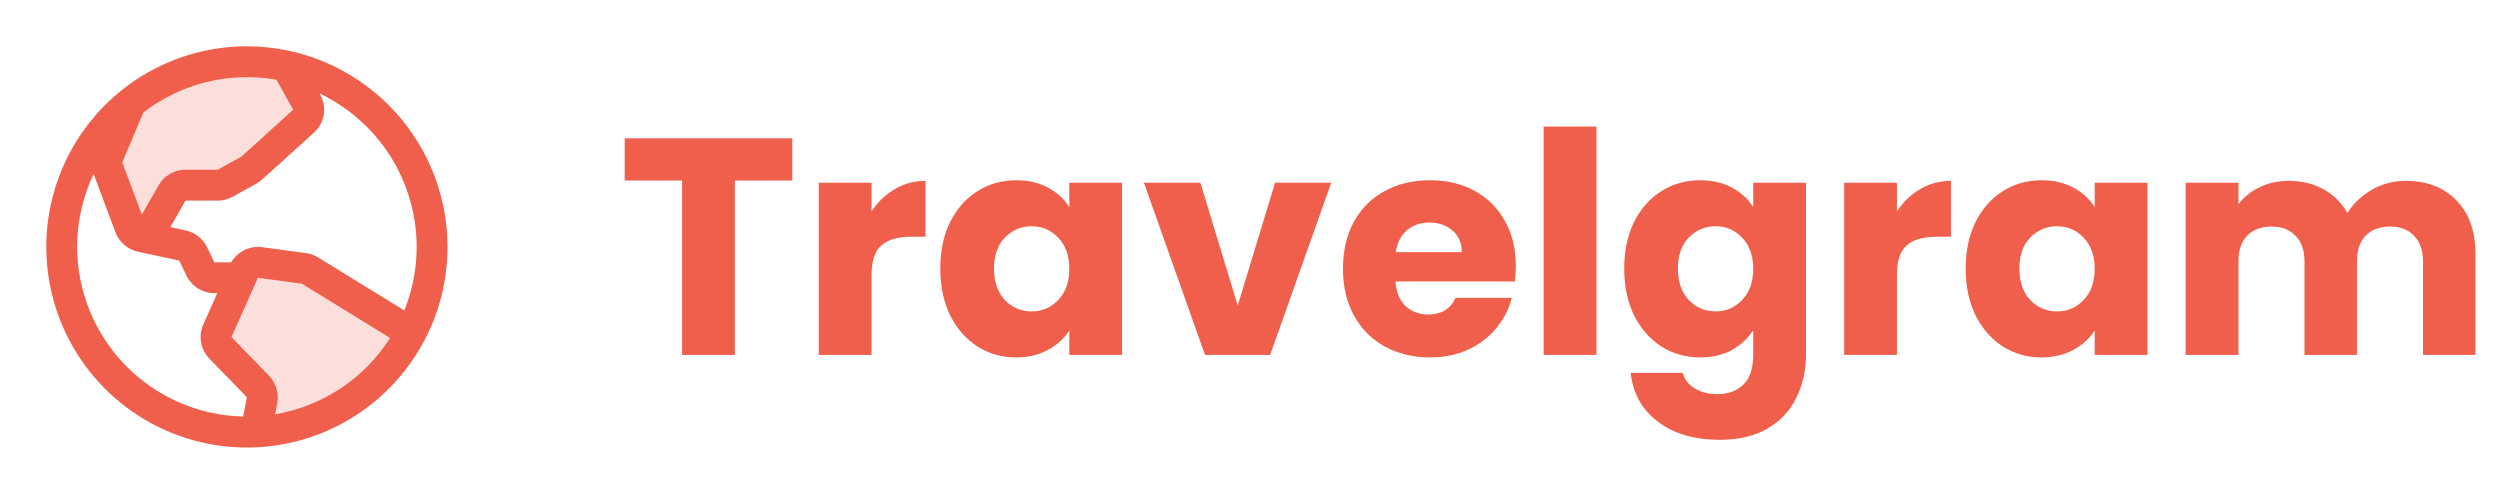
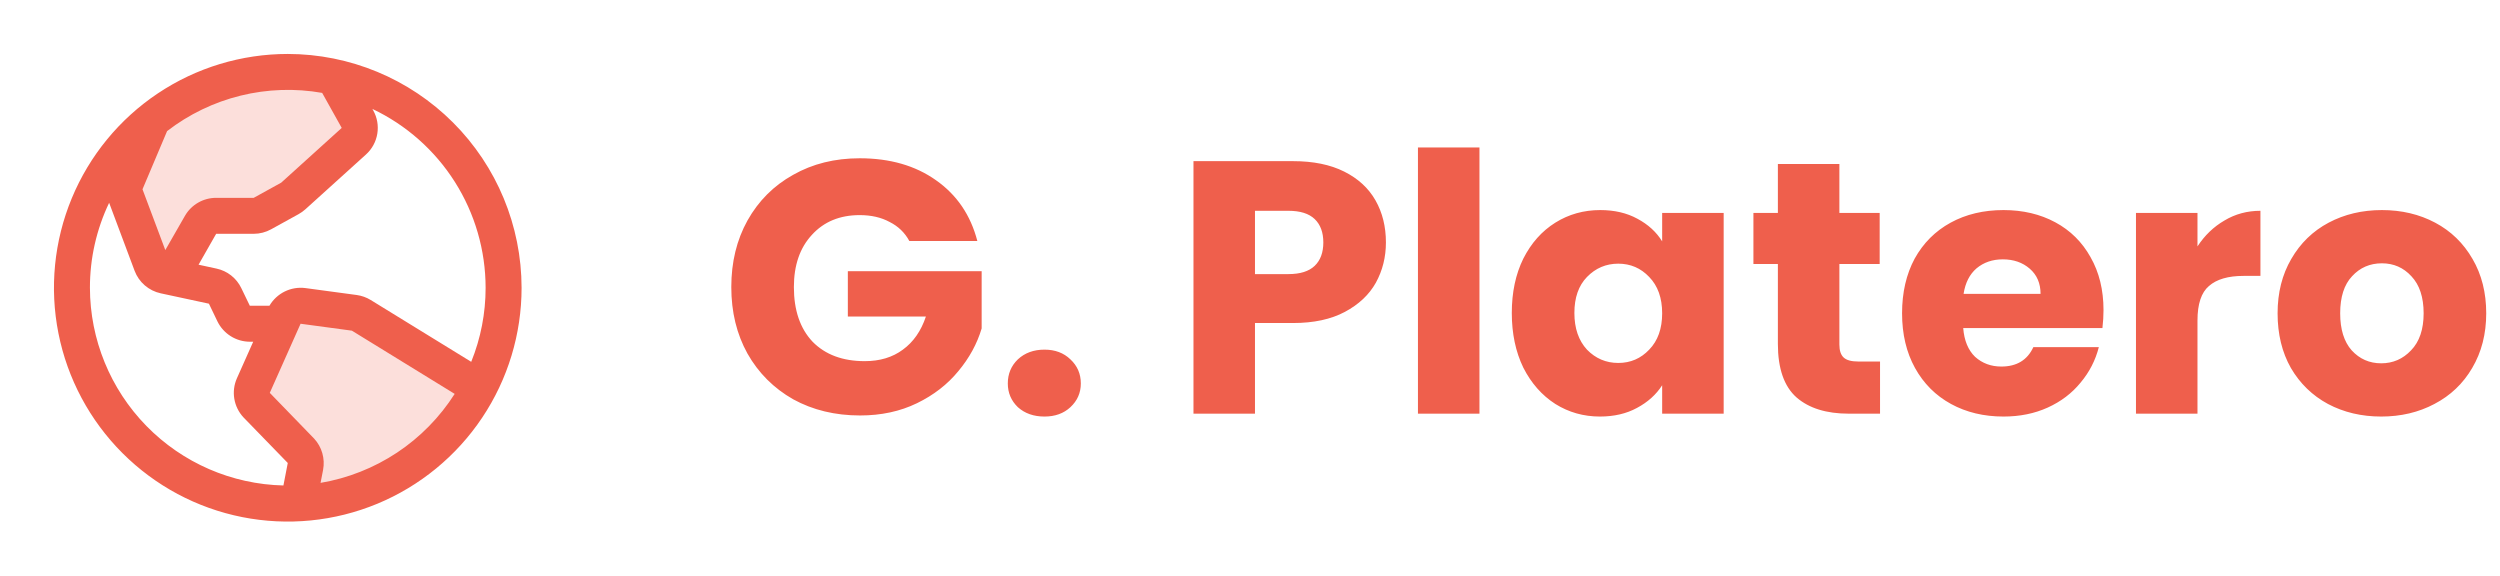
- <svg xmlns="http://www.w3.org/2000/svg" width="162" height="32" viewBox="0 0 162 32" fill="none">
+ <svg xmlns="http://www.w3.org/2000/svg" width="139" height="32" viewBox="0 0 139 32" fill="none">
  <path opacity="0.2" d="M26.636 21.56C25.667 23.415 24.229 24.983 22.466 26.111C20.703 27.238 18.675 27.885 16.585 27.986L16.981 25.931C17.011 25.777 17.003 25.618 16.96 25.467C16.917 25.316 16.838 25.177 16.731 25.062L14.264 22.521C14.131 22.378 14.043 22.198 14.011 22.005C13.979 21.812 14.004 21.614 14.084 21.435L15.796 17.593C15.884 17.395 16.034 17.231 16.223 17.126C16.412 17.021 16.63 16.98 16.844 17.009L19.696 17.394C19.834 17.413 19.967 17.46 20.086 17.532L26.636 21.56ZM14.589 11.875L16.125 11.03C16.193 10.993 16.256 10.948 16.312 10.896L19.676 7.855C19.844 7.703 19.954 7.498 19.991 7.275C20.027 7.051 19.986 6.822 19.875 6.625L18.562 4.274C17.721 4.091 16.861 4 16 4C13.261 3.996 10.603 4.933 8.473 6.654L7 10.135C6.901 10.371 6.895 10.636 6.985 10.875L8.423 14.709C8.482 14.865 8.579 15.005 8.706 15.114C8.833 15.223 8.985 15.299 9.149 15.334L9.485 15.406L11.15 12.5C11.238 12.348 11.364 12.221 11.517 12.134C11.669 12.046 11.842 12 12.018 12H14.106C14.275 12 14.441 11.957 14.589 11.875Z" fill="#EF5F4C" />
  <path d="M16 3C13.429 3 10.915 3.762 8.778 5.191C6.64 6.619 4.974 8.65 3.99 11.025C3.006 13.401 2.748 16.014 3.25 18.536C3.751 21.058 4.99 23.374 6.808 25.192C8.626 27.011 10.942 28.249 13.464 28.75C15.986 29.252 18.599 28.994 20.975 28.01C23.35 27.026 25.381 25.36 26.809 23.222C28.238 21.085 29 18.571 29 16C28.996 12.553 27.626 9.249 25.188 6.812C22.751 4.374 19.447 3.004 16 3ZM27 16C27.001 17.411 26.73 18.809 26.2 20.117L20.613 16.681C20.375 16.535 20.109 16.44 19.832 16.402L16.98 16.017C16.587 15.966 16.188 16.032 15.832 16.207C15.476 16.382 15.18 16.658 14.98 17H13.89L13.415 16.017C13.284 15.744 13.091 15.504 12.853 15.316C12.615 15.128 12.337 14.998 12.04 14.934L11.04 14.717L12.018 13H14.106C14.444 12.999 14.777 12.913 15.072 12.75L16.604 11.905C16.738 11.83 16.864 11.74 16.979 11.637L20.343 8.595C20.68 8.293 20.904 7.885 20.978 7.438C21.052 6.991 20.972 6.532 20.75 6.138L20.705 6.056C22.587 6.949 24.178 8.357 25.292 10.117C26.406 11.877 26.998 13.917 27 16ZM17.914 5.168L19 7.112L15.636 10.155L14.106 11H12.018C11.666 10.999 11.32 11.092 11.016 11.267C10.711 11.443 10.458 11.695 10.283 12L9.191 13.904L7.923 10.524L9.29 7.29C10.5 6.355 11.893 5.683 13.378 5.317C14.863 4.951 16.409 4.899 17.915 5.165L17.914 5.168ZM5 16C4.998 14.365 5.363 12.751 6.068 11.275L7.485 15.059C7.603 15.372 7.798 15.651 8.052 15.869C8.306 16.087 8.61 16.239 8.938 16.309L11.616 16.885L12.092 17.875C12.258 18.212 12.514 18.495 12.832 18.694C13.15 18.893 13.517 18.999 13.893 19H14.078L13.174 21.029C13.014 21.386 12.963 21.782 13.027 22.168C13.091 22.554 13.266 22.913 13.531 23.2L13.549 23.218L16 25.742L15.758 26.992C12.885 26.926 10.152 25.739 8.142 23.685C6.132 21.631 5.005 18.873 5 16ZM17.823 26.848L17.964 26.121C18.022 25.813 18.007 25.495 17.92 25.193C17.833 24.891 17.677 24.614 17.464 24.384C17.458 24.378 17.452 24.372 17.446 24.366L15 21.843L16.712 18L19.565 18.385L25.28 21.9C24.452 23.2 23.36 24.312 22.076 25.165C20.791 26.017 19.342 26.59 17.823 26.848Z" fill="#EF5F4C" />
-   <path d="M51.34 8.96V11.7H47.62V23H44.2V11.7H40.48V8.96H51.34ZM56.476 13.7C56.876 13.087 57.376 12.607 57.976 12.26C58.576 11.9 59.243 11.72 59.976 11.72V15.34H59.036C58.183 15.34 57.543 15.527 57.116 15.9C56.69 16.26 56.476 16.9 56.476 17.82V23H53.056V11.84H56.476V13.7ZM60.931 17.4C60.931 16.253 61.144 15.247 61.571 14.38C62.011 13.513 62.604 12.847 63.351 12.38C64.098 11.913 64.931 11.68 65.851 11.68C66.638 11.68 67.324 11.84 67.911 12.16C68.511 12.48 68.971 12.9 69.291 13.42V11.84H72.711V23H69.291V21.42C68.958 21.94 68.491 22.36 67.891 22.68C67.304 23 66.618 23.16 65.831 23.16C64.924 23.16 64.098 22.927 63.351 22.46C62.604 21.98 62.011 21.307 61.571 20.44C61.144 19.56 60.931 18.547 60.931 17.4ZM69.291 17.42C69.291 16.567 69.051 15.893 68.571 15.4C68.104 14.907 67.531 14.66 66.851 14.66C66.171 14.66 65.591 14.907 65.111 15.4C64.644 15.88 64.411 16.547 64.411 17.4C64.411 18.253 64.644 18.933 65.111 19.44C65.591 19.933 66.171 20.18 66.851 20.18C67.531 20.18 68.104 19.933 68.571 19.44C69.051 18.947 69.291 18.273 69.291 17.42ZM80.205 19.8L82.625 11.84H86.265L82.305 23H78.085L74.125 11.84H77.785L80.205 19.8ZM98.225 17.24C98.225 17.56 98.205 17.893 98.165 18.24H90.425C90.478 18.933 90.698 19.467 91.085 19.84C91.485 20.2 91.972 20.38 92.545 20.38C93.398 20.38 93.992 20.02 94.325 19.3H97.965C97.778 20.033 97.438 20.693 96.945 21.28C96.465 21.867 95.858 22.327 95.125 22.66C94.391 22.993 93.572 23.16 92.665 23.16C91.572 23.16 90.598 22.927 89.745 22.46C88.891 21.993 88.225 21.327 87.745 20.46C87.265 19.593 87.025 18.58 87.025 17.42C87.025 16.26 87.258 15.247 87.725 14.38C88.205 13.513 88.871 12.847 89.725 12.38C90.578 11.913 91.558 11.68 92.665 11.68C93.745 11.68 94.705 11.907 95.545 12.36C96.385 12.813 97.038 13.46 97.505 14.3C97.985 15.14 98.225 16.12 98.225 17.24ZM94.725 16.34C94.725 15.753 94.525 15.287 94.125 14.94C93.725 14.593 93.225 14.42 92.625 14.42C92.052 14.42 91.565 14.587 91.165 14.92C90.778 15.253 90.538 15.727 90.445 16.34H94.725ZM103.449 8.2V23H100.029V8.2H103.449ZM110.168 11.68C110.954 11.68 111.641 11.84 112.228 12.16C112.828 12.48 113.288 12.9 113.608 13.42V11.84H117.028V22.98C117.028 24.007 116.821 24.933 116.408 25.76C116.008 26.6 115.388 27.267 114.548 27.76C113.721 28.253 112.688 28.5 111.448 28.5C109.794 28.5 108.454 28.107 107.428 27.32C106.401 26.547 105.814 25.493 105.668 24.16H109.048C109.154 24.587 109.408 24.92 109.808 25.16C110.208 25.413 110.701 25.54 111.288 25.54C111.994 25.54 112.554 25.333 112.968 24.92C113.394 24.52 113.608 23.873 113.608 22.98V21.4C113.274 21.92 112.814 22.347 112.228 22.68C111.641 23 110.954 23.16 110.168 23.16C109.248 23.16 108.414 22.927 107.668 22.46C106.921 21.98 106.328 21.307 105.888 20.44C105.461 19.56 105.248 18.547 105.248 17.4C105.248 16.253 105.461 15.247 105.888 14.38C106.328 13.513 106.921 12.847 107.668 12.38C108.414 11.913 109.248 11.68 110.168 11.68ZM113.608 17.42C113.608 16.567 113.368 15.893 112.888 15.4C112.421 14.907 111.848 14.66 111.168 14.66C110.488 14.66 109.908 14.907 109.428 15.4C108.961 15.88 108.728 16.547 108.728 17.4C108.728 18.253 108.961 18.933 109.428 19.44C109.908 19.933 110.488 20.18 111.168 20.18C111.848 20.18 112.421 19.933 112.888 19.44C113.368 18.947 113.608 18.273 113.608 17.42ZM122.922 13.7C123.322 13.087 123.822 12.607 124.422 12.26C125.022 11.9 125.688 11.72 126.422 11.72V15.34H125.482C124.628 15.34 123.988 15.527 123.562 15.9C123.135 16.26 122.922 16.9 122.922 17.82V23H119.502V11.84H122.922V13.7ZM127.376 17.4C127.376 16.253 127.59 15.247 128.016 14.38C128.456 13.513 129.05 12.847 129.796 12.38C130.543 11.913 131.376 11.68 132.296 11.68C133.083 11.68 133.77 11.84 134.356 12.16C134.956 12.48 135.416 12.9 135.736 13.42V11.84H139.156V23H135.736V21.42C135.403 21.94 134.936 22.36 134.336 22.68C133.75 23 133.063 23.16 132.276 23.16C131.37 23.16 130.543 22.927 129.796 22.46C129.05 21.98 128.456 21.307 128.016 20.44C127.59 19.56 127.376 18.547 127.376 17.4ZM135.736 17.42C135.736 16.567 135.496 15.893 135.016 15.4C134.55 14.907 133.976 14.66 133.296 14.66C132.616 14.66 132.036 14.907 131.556 15.4C131.09 15.88 130.856 16.547 130.856 17.4C130.856 18.253 131.09 18.933 131.556 19.44C132.036 19.933 132.616 20.18 133.296 20.18C133.976 20.18 134.55 19.933 135.016 19.44C135.496 18.947 135.736 18.273 135.736 17.42ZM155.871 11.72C157.257 11.72 158.357 12.14 159.171 12.98C159.997 13.82 160.411 14.987 160.411 16.48V23H157.011V16.94C157.011 16.22 156.817 15.667 156.431 15.28C156.057 14.88 155.537 14.68 154.871 14.68C154.204 14.68 153.677 14.88 153.291 15.28C152.917 15.667 152.731 16.22 152.731 16.94V23H149.331V16.94C149.331 16.22 149.137 15.667 148.751 15.28C148.377 14.88 147.857 14.68 147.191 14.68C146.524 14.68 145.997 14.88 145.611 15.28C145.237 15.667 145.051 16.22 145.051 16.94V23H141.631V11.84H145.051V13.24C145.397 12.773 145.851 12.407 146.411 12.14C146.971 11.86 147.604 11.72 148.311 11.72C149.151 11.72 149.897 11.9 150.551 12.26C151.217 12.62 151.737 13.133 152.111 13.8C152.497 13.187 153.024 12.687 153.691 12.3C154.357 11.913 155.084 11.72 155.871 11.72Z" fill="#EF5F4C" />
+   <path d="M50.56 13.4C50.307 12.933 49.94 12.58 49.46 12.34C48.993 12.087 48.44 11.96 47.8 11.96C46.693 11.96 45.807 12.327 45.14 13.06C44.473 13.78 44.14 14.747 44.14 15.96C44.14 17.253 44.487 18.267 45.18 19C45.887 19.72 46.853 20.08 48.08 20.08C48.92 20.08 49.627 19.867 50.2 19.44C50.787 19.013 51.213 18.4 51.48 17.6H47.14V15.08H54.58V18.26C54.327 19.113 53.893 19.907 53.28 20.64C52.68 21.373 51.913 21.967 50.98 22.42C50.047 22.873 48.993 23.1 47.82 23.1C46.433 23.1 45.193 22.8 44.1 22.2C43.02 21.587 42.173 20.74 41.56 19.66C40.96 18.58 40.66 17.347 40.66 15.96C40.66 14.573 40.96 13.34 41.56 12.26C42.173 11.167 43.02 10.32 44.1 9.72C45.18 9.107 46.413 8.8 47.8 8.8C49.48 8.8 50.893 9.207 52.04 10.02C53.2 10.833 53.967 11.96 54.34 13.4H50.56ZM58.074 23.16C57.474 23.16 56.981 22.987 56.594 22.64C56.221 22.28 56.034 21.84 56.034 21.32C56.034 20.787 56.221 20.34 56.594 19.98C56.981 19.62 57.474 19.44 58.074 19.44C58.661 19.44 59.141 19.62 59.514 19.98C59.901 20.34 60.094 20.787 60.094 21.32C60.094 21.84 59.901 22.28 59.514 22.64C59.141 22.987 58.661 23.16 58.074 23.16ZM77.057 13.48C77.057 14.293 76.871 15.04 76.497 15.72C76.124 16.387 75.55 16.927 74.777 17.34C74.004 17.753 73.044 17.96 71.897 17.96H69.777V23H66.357V8.96H71.897C73.017 8.96 73.964 9.153 74.737 9.54C75.51 9.927 76.091 10.46 76.477 11.14C76.864 11.82 77.057 12.6 77.057 13.48ZM71.637 15.24C72.29 15.24 72.777 15.087 73.097 14.78C73.417 14.473 73.577 14.04 73.577 13.48C73.577 12.92 73.417 12.487 73.097 12.18C72.777 11.873 72.29 11.72 71.637 11.72H69.777V15.24H71.637ZM82.258 8.2V23H78.838V8.2H82.258ZM84.056 17.4C84.056 16.253 84.269 15.247 84.696 14.38C85.136 13.513 85.729 12.847 86.476 12.38C87.223 11.913 88.056 11.68 88.976 11.68C89.763 11.68 90.449 11.84 91.036 12.16C91.636 12.48 92.096 12.9 92.416 13.42V11.84H95.836V23H92.416V21.42C92.083 21.94 91.616 22.36 91.016 22.68C90.429 23 89.743 23.16 88.956 23.16C88.049 23.16 87.223 22.927 86.476 22.46C85.729 21.98 85.136 21.307 84.696 20.44C84.269 19.56 84.056 18.547 84.056 17.4ZM92.416 17.42C92.416 16.567 92.176 15.893 91.696 15.4C91.229 14.907 90.656 14.66 89.976 14.66C89.296 14.66 88.716 14.907 88.236 15.4C87.769 15.88 87.536 16.547 87.536 17.4C87.536 18.253 87.769 18.933 88.236 19.44C88.716 19.933 89.296 20.18 89.976 20.18C90.656 20.18 91.229 19.933 91.696 19.44C92.176 18.947 92.416 18.273 92.416 17.42ZM104.53 20.1V23H102.79C101.55 23 100.584 22.7 99.89 22.1C99.197 21.487 98.85 20.493 98.85 19.12V14.68H97.49V11.84H98.85V9.12H102.27V11.84H104.51V14.68H102.27V19.16C102.27 19.493 102.35 19.733 102.51 19.88C102.67 20.027 102.937 20.1 103.31 20.1H104.53ZM116.955 17.24C116.955 17.56 116.935 17.893 116.895 18.24H109.155C109.209 18.933 109.429 19.467 109.815 19.84C110.215 20.2 110.702 20.38 111.275 20.38C112.129 20.38 112.722 20.02 113.055 19.3H116.695C116.509 20.033 116.169 20.693 115.675 21.28C115.195 21.867 114.589 22.327 113.855 22.66C113.122 22.993 112.302 23.16 111.395 23.16C110.302 23.16 109.329 22.927 108.475 22.46C107.622 21.993 106.955 21.327 106.475 20.46C105.995 19.593 105.755 18.58 105.755 17.42C105.755 16.26 105.989 15.247 106.455 14.38C106.935 13.513 107.602 12.847 108.455 12.38C109.309 11.913 110.289 11.68 111.395 11.68C112.475 11.68 113.435 11.907 114.275 12.36C115.115 12.813 115.769 13.46 116.235 14.3C116.715 15.14 116.955 16.12 116.955 17.24ZM113.455 16.34C113.455 15.753 113.255 15.287 112.855 14.94C112.455 14.593 111.955 14.42 111.355 14.42C110.782 14.42 110.295 14.587 109.895 14.92C109.509 15.253 109.269 15.727 109.175 16.34H113.455ZM122.18 13.7C122.58 13.087 123.08 12.607 123.68 12.26C124.28 11.9 124.946 11.72 125.68 11.72V15.34H124.74C123.886 15.34 123.246 15.527 122.82 15.9C122.393 16.26 122.18 16.9 122.18 17.82V23H118.76V11.84H122.18V13.7ZM132.394 23.16C131.301 23.16 130.314 22.927 129.434 22.46C128.568 21.993 127.881 21.327 127.374 20.46C126.881 19.593 126.634 18.58 126.634 17.42C126.634 16.273 126.888 15.267 127.394 14.4C127.901 13.52 128.594 12.847 129.474 12.38C130.354 11.913 131.341 11.68 132.434 11.68C133.528 11.68 134.514 11.913 135.394 12.38C136.274 12.847 136.968 13.52 137.474 14.4C137.981 15.267 138.234 16.273 138.234 17.42C138.234 18.567 137.974 19.58 137.454 20.46C136.948 21.327 136.248 21.993 135.354 22.46C134.474 22.927 133.488 23.16 132.394 23.16ZM132.394 20.2C133.048 20.2 133.601 19.96 134.054 19.48C134.521 19 134.754 18.313 134.754 17.42C134.754 16.527 134.528 15.84 134.074 15.36C133.634 14.88 133.088 14.64 132.434 14.64C131.768 14.64 131.214 14.88 130.774 15.36C130.334 15.827 130.114 16.513 130.114 17.42C130.114 18.313 130.328 19 130.754 19.48C131.194 19.96 131.741 20.2 132.394 20.2Z" fill="#EF5F4C" />
</svg>
